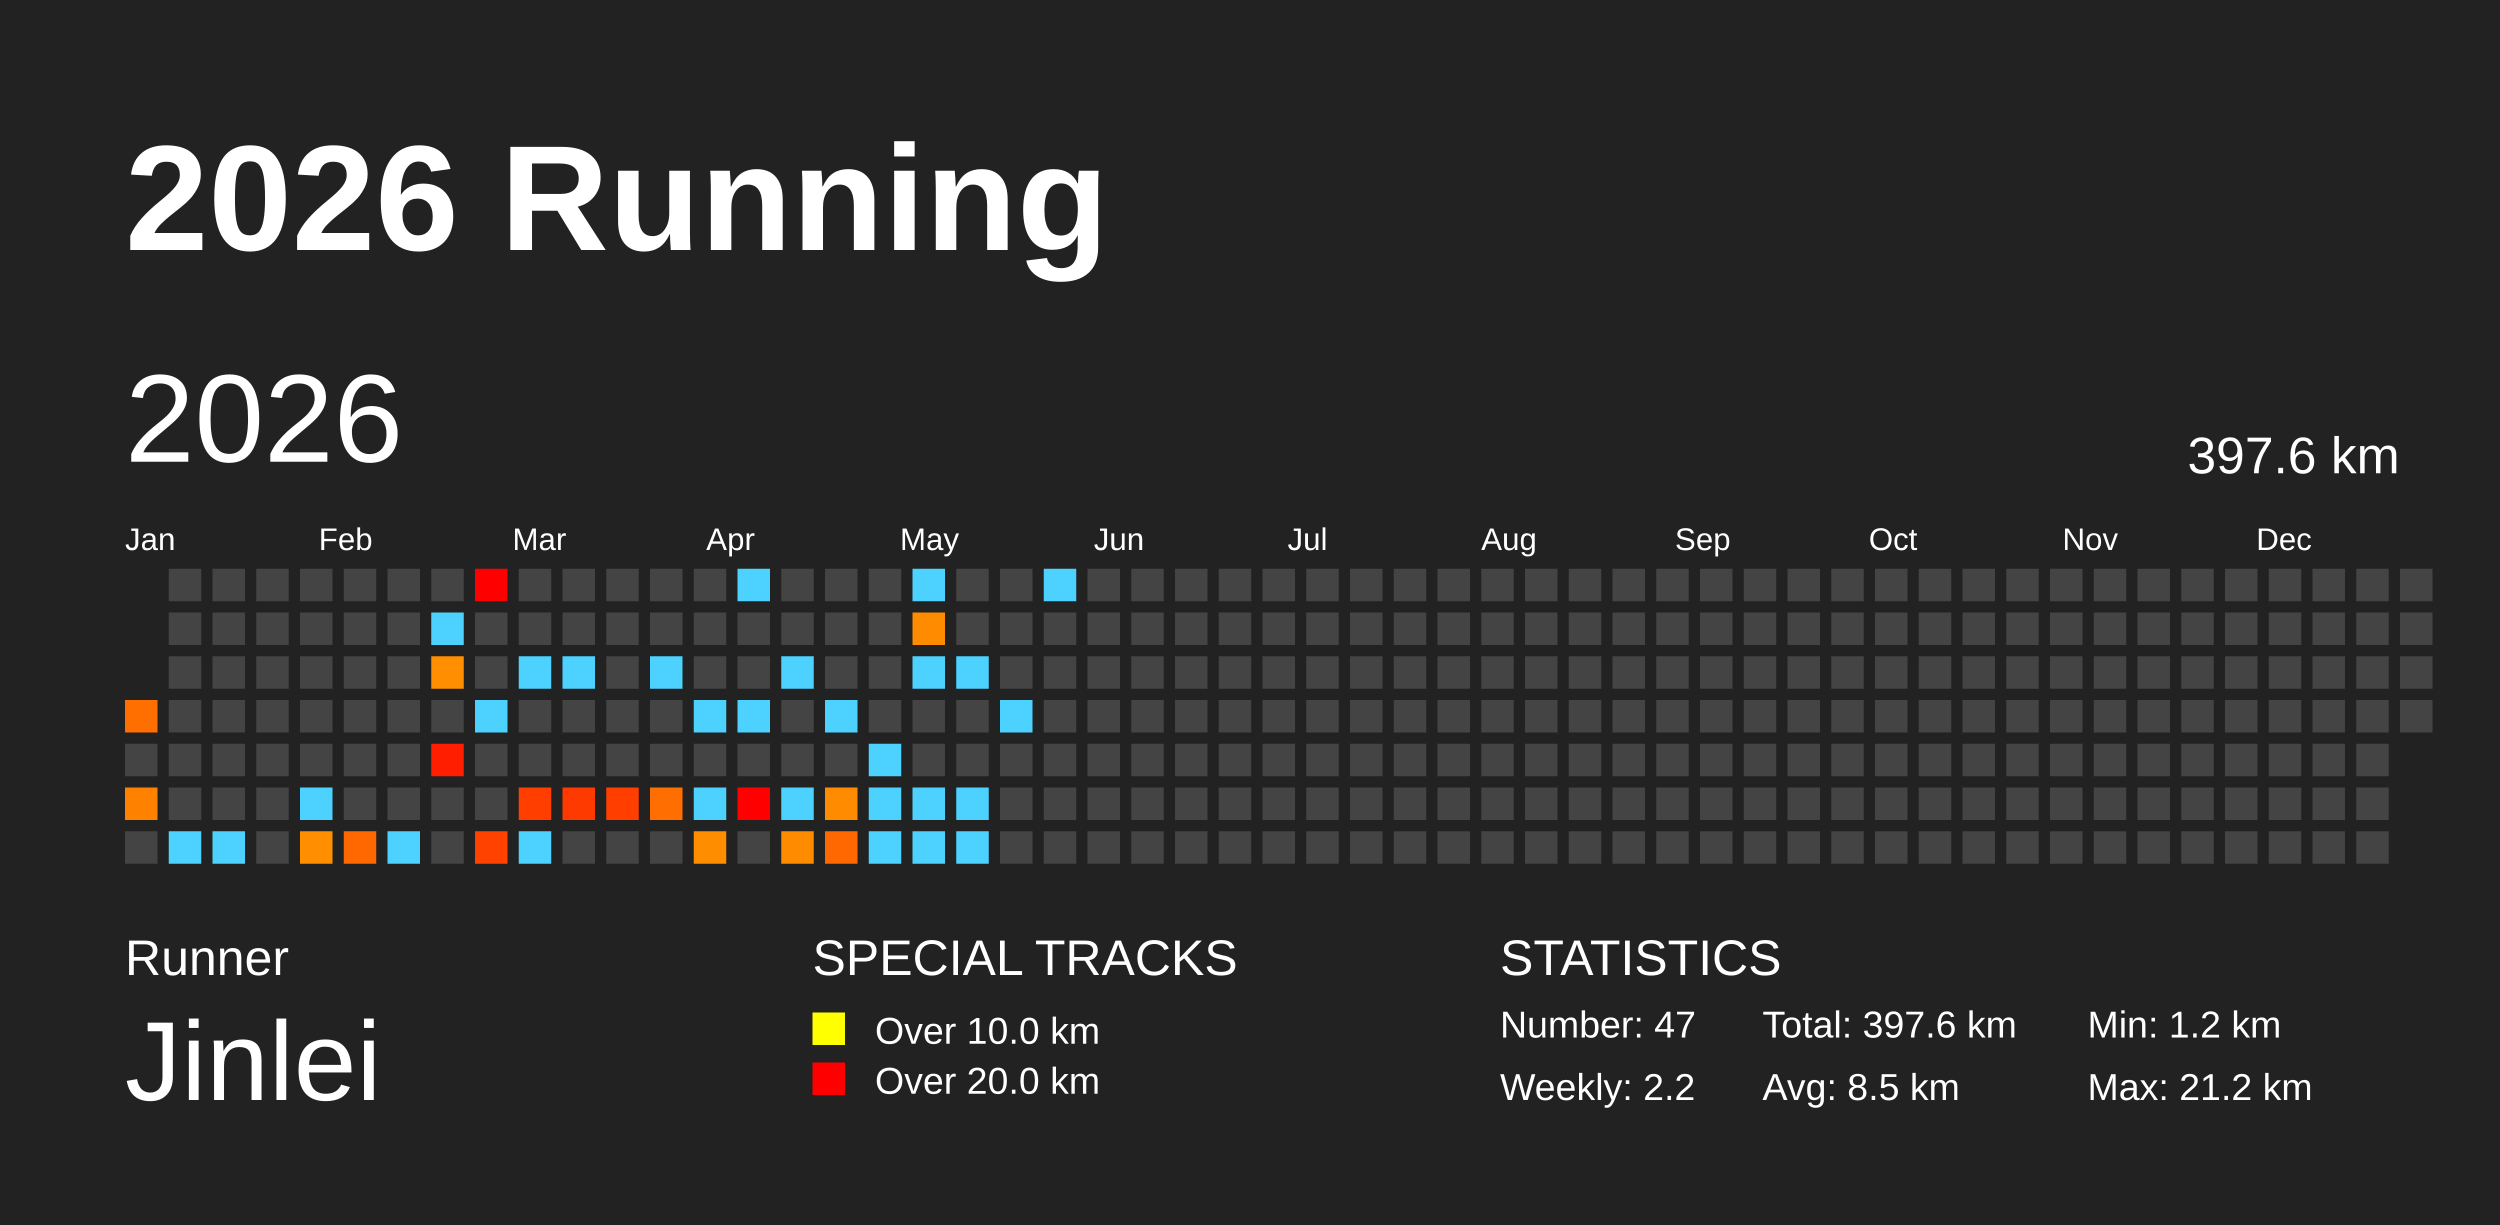
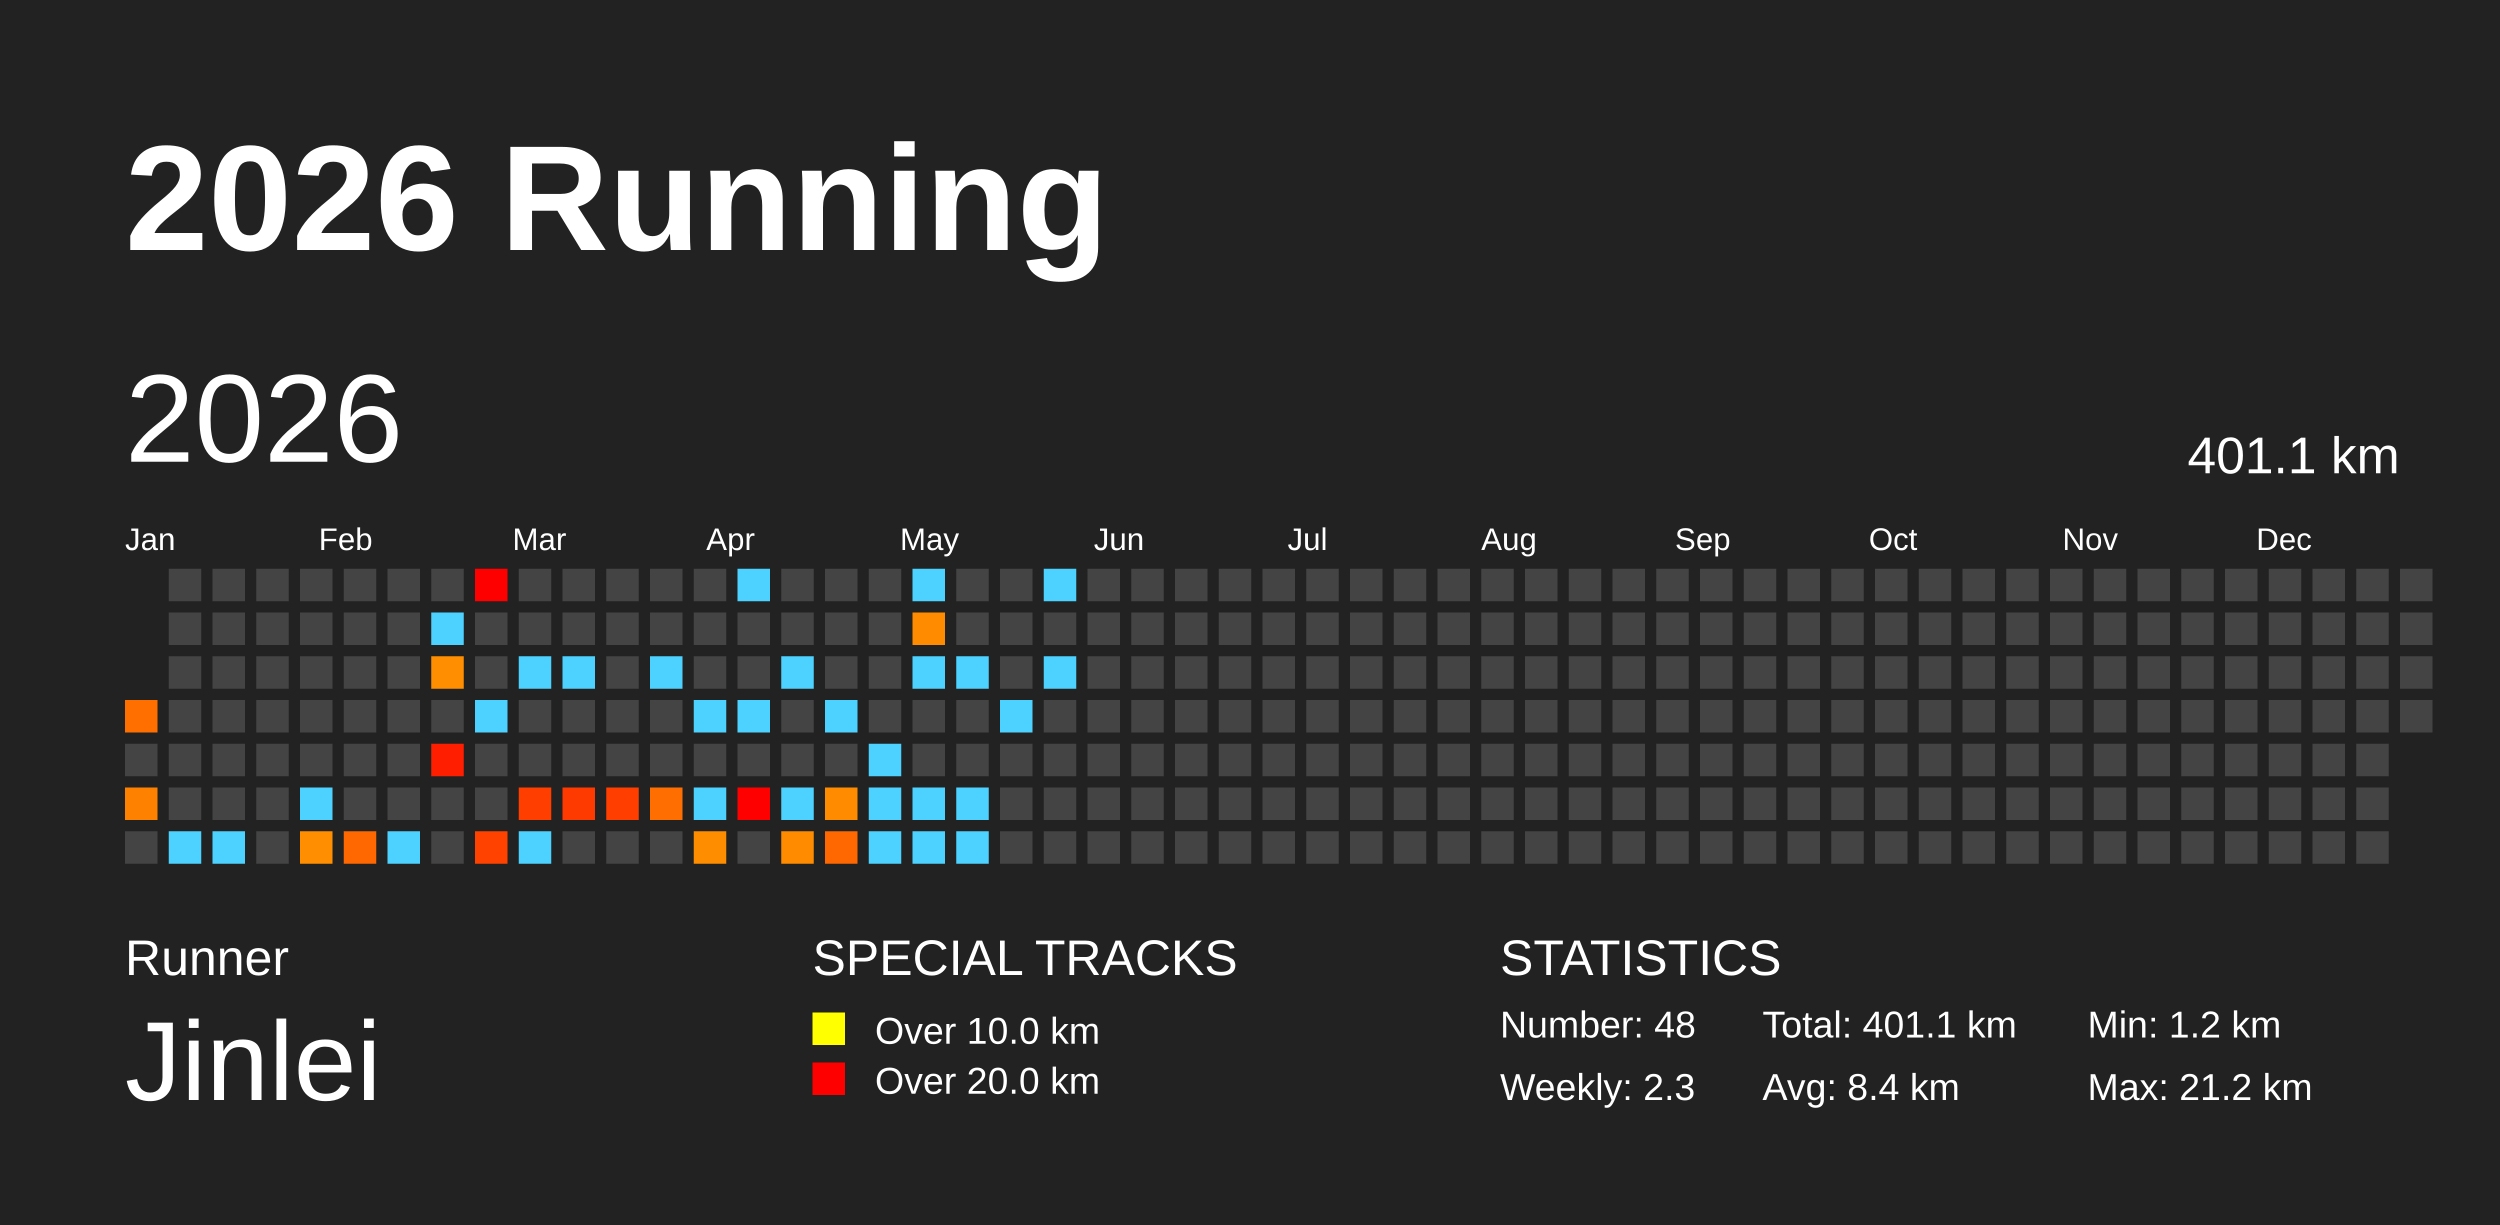
<svg xmlns="http://www.w3.org/2000/svg" baseProfile="full" height="98mm" version="1.1" viewBox="0,0,200,98" width="200mm">
  <defs />
  <rect fill="#222222" height="98" width="200" x="0" y="0" />
  <text fill="#FFFFFF" style="font-size:12px; font-family:Arial; font-weight:bold;" x="10" y="20">2026 Running</text>
  <text fill="#FFFFFF" style="font-size:4px; font-family:Arial" x="10" y="78">Runner</text>
  <text fill="#FFFFFF" style="font-size:9px; font-family:Arial" x="10" y="88">Jinlei</text>
  <text fill="#FFFFFF" style="font-size:4px; font-family:Arial" x="65" y="78">SPECIAL TRACKS</text>
  <rect fill="yellow" height="2.6" width="2.6" x="65" y="81" />
  <text fill="#FFFFFF" style="font-size:3px; font-family:Arial" x="70" y="83.5">Over 10.0 km</text>
  <rect fill="red" height="2.6" width="2.6" x="65" y="85" />
  <text fill="#FFFFFF" style="font-size:3px; font-family:Arial" x="70" y="87.5">Over 20.0 km</text>
  <text fill="#FFFFFF" style="font-size:4px; font-family:Arial" x="120" y="78">STATISTICS</text>
-   <text fill="#FFFFFF" style="font-size:3px; font-family:Arial" x="120" y="83">Number: 47</text>
-   <text fill="#FFFFFF" style="font-size:3px; font-family:Arial" x="120" y="88">Weekly: 2.2</text>
-   <text fill="#FFFFFF" style="font-size:3px; font-family:Arial" x="141" y="83">Total: 397.6 km</text>
-   <text fill="#FFFFFF" style="font-size:3px; font-family:Arial" x="141" y="88">Avg: 8.5 km</text>
+   <text fill="#FFFFFF" style="font-size:3px; font-family:Arial" x="120" y="83">Number: 48</text>
+   <text fill="#FFFFFF" style="font-size:3px; font-family:Arial" x="120" y="88">Weekly: 2.3</text>
+   <text fill="#FFFFFF" style="font-size:3px; font-family:Arial" x="141" y="83">Total: 401.1 km</text>
+   <text fill="#FFFFFF" style="font-size:3px; font-family:Arial" x="141" y="88">Avg: 8.4 km</text>
  <text fill="#FFFFFF" style="font-size:3px; font-family:Arial" x="167" y="83">Min: 1.2 km</text>
  <text fill="#FFFFFF" style="font-size:3px; font-family:Arial" x="167" y="88">Max: 21.2 km</text>
  <text dominant-baseline="hanging" fill="#FFFFFF" style="font-size:10.0px; font-family:Arial;" x="10" y="30">2026</text>
-   <text dominant-baseline="hanging" fill="#FFFFFF" style="font-size:4.125px; font-family:Arial;" x="175" y="35">397.6 km</text>
+   <text dominant-baseline="hanging" fill="#FFFFFF" style="font-size:4.125px; font-family:Arial;" x="175" y="35">401.1 km</text>
  <text fill="#FFFFFF" style="font-size:2.5px; font-family:Arial" x="10.0" y="44">Jan</text>
  <text fill="#FFFFFF" style="font-size:2.5px; font-family:Arial" x="25.5" y="44">Feb</text>
  <text fill="#FFFFFF" style="font-size:2.5px; font-family:Arial" x="41.0" y="44">Mar</text>
  <text fill="#FFFFFF" style="font-size:2.5px; font-family:Arial" x="56.5" y="44">Apr</text>
  <text fill="#FFFFFF" style="font-size:2.5px; font-family:Arial" x="72.0" y="44">May</text>
  <text fill="#FFFFFF" style="font-size:2.5px; font-family:Arial" x="87.5" y="44">Jun</text>
  <text fill="#FFFFFF" style="font-size:2.5px; font-family:Arial" x="103.0" y="44">Jul</text>
  <text fill="#FFFFFF" style="font-size:2.5px; font-family:Arial" x="118.5" y="44">Aug</text>
  <text fill="#FFFFFF" style="font-size:2.5px; font-family:Arial" x="134.0" y="44">Sep</text>
  <text fill="#FFFFFF" style="font-size:2.5px; font-family:Arial" x="149.5" y="44">Oct</text>
  <text fill="#FFFFFF" style="font-size:2.5px; font-family:Arial" x="165.0" y="44">Nov</text>
  <text fill="#FFFFFF" style="font-size:2.5px; font-family:Arial" x="180.5" y="44">Dec</text>
  <rect fill="#ff6f00" height="2.6" width="2.6" x="10.0" y="56.0" />
  <rect fill="#444444" height="2.6" width="2.6" x="10.0" y="59.5" />
  <rect fill="#ff8100" height="2.6" width="2.6" x="10.0" y="63.0" />
  <rect fill="#444444" height="2.6" width="2.6" x="10.0" y="66.5" />
  <rect fill="#444444" height="2.6" width="2.6" x="13.5" y="45.5" />
  <rect fill="#444444" height="2.6" width="2.6" x="13.5" y="49.0" />
  <rect fill="#444444" height="2.6" width="2.6" x="13.5" y="52.5" />
  <rect fill="#444444" height="2.6" width="2.6" x="13.5" y="56.0" />
  <rect fill="#444444" height="2.6" width="2.6" x="13.5" y="59.5" />
  <rect fill="#444444" height="2.6" width="2.6" x="13.5" y="63.0" />
  <rect fill="#4dd2ff" height="2.6" width="2.6" x="13.5" y="66.5" />
  <rect fill="#444444" height="2.6" width="2.6" x="17.0" y="45.5" />
  <rect fill="#444444" height="2.6" width="2.6" x="17.0" y="49.0" />
  <rect fill="#444444" height="2.6" width="2.6" x="17.0" y="52.5" />
  <rect fill="#444444" height="2.6" width="2.6" x="17.0" y="56.0" />
  <rect fill="#444444" height="2.6" width="2.6" x="17.0" y="59.5" />
  <rect fill="#444444" height="2.6" width="2.6" x="17.0" y="63.0" />
  <rect fill="#4dd2ff" height="2.6" width="2.6" x="17.0" y="66.5" />
  <rect fill="#444444" height="2.6" width="2.6" x="20.5" y="45.5" />
  <rect fill="#444444" height="2.6" width="2.6" x="20.5" y="49.0" />
  <rect fill="#444444" height="2.6" width="2.6" x="20.5" y="52.5" />
  <rect fill="#444444" height="2.6" width="2.6" x="20.5" y="56.0" />
  <rect fill="#444444" height="2.6" width="2.6" x="20.5" y="59.5" />
  <rect fill="#444444" height="2.6" width="2.6" x="20.5" y="63.0" />
  <rect fill="#444444" height="2.6" width="2.6" x="20.5" y="66.5" />
  <rect fill="#444444" height="2.6" width="2.6" x="24.0" y="45.5" />
  <rect fill="#444444" height="2.6" width="2.6" x="24.0" y="49.0" />
  <rect fill="#444444" height="2.6" width="2.6" x="24.0" y="52.5" />
  <rect fill="#444444" height="2.6" width="2.6" x="24.0" y="56.0" />
  <rect fill="#444444" height="2.6" width="2.6" x="24.0" y="59.5" />
  <rect fill="#4dd2ff" height="2.6" width="2.6" x="24.0" y="63.0" />
  <rect fill="#ff8f00" height="2.6" width="2.6" x="24.0" y="66.5" />
  <rect fill="#444444" height="2.6" width="2.6" x="27.5" y="45.5" />
  <rect fill="#444444" height="2.6" width="2.6" x="27.5" y="49.0" />
  <rect fill="#444444" height="2.6" width="2.6" x="27.5" y="52.5" />
  <rect fill="#444444" height="2.6" width="2.6" x="27.5" y="56.0" />
  <rect fill="#444444" height="2.6" width="2.6" x="27.5" y="59.5" />
  <rect fill="#444444" height="2.6" width="2.6" x="27.5" y="63.0" />
  <rect fill="#ff6700" height="2.6" width="2.6" x="27.5" y="66.5" />
  <rect fill="#444444" height="2.6" width="2.6" x="31.0" y="45.5" />
  <rect fill="#444444" height="2.6" width="2.6" x="31.0" y="49.0" />
  <rect fill="#444444" height="2.6" width="2.6" x="31.0" y="52.5" />
  <rect fill="#444444" height="2.6" width="2.6" x="31.0" y="56.0" />
  <rect fill="#444444" height="2.6" width="2.6" x="31.0" y="59.5" />
  <rect fill="#444444" height="2.6" width="2.6" x="31.0" y="63.0" />
  <rect fill="#4dd2ff" height="2.6" width="2.6" x="31.0" y="66.5" />
  <rect fill="#444444" height="2.6" width="2.6" x="34.5" y="45.5" />
  <rect fill="#4dd2ff" height="2.6" width="2.6" x="34.5" y="49.0" />
  <rect fill="#ff8f00" height="2.6" width="2.6" x="34.5" y="52.5" />
  <rect fill="#444444" height="2.6" width="2.6" x="34.5" y="56.0" />
  <rect fill="#ff1e00" height="2.6" width="2.6" x="34.5" y="59.5" />
  <rect fill="#444444" height="2.6" width="2.6" x="34.5" y="63.0" />
  <rect fill="#444444" height="2.6" width="2.6" x="34.5" y="66.5" />
  <rect fill="red" height="2.6" width="2.6" x="38.0" y="45.5" />
  <rect fill="#444444" height="2.6" width="2.6" x="38.0" y="49.0" />
  <rect fill="#444444" height="2.6" width="2.6" x="38.0" y="52.5" />
  <rect fill="#4dd2ff" height="2.6" width="2.6" x="38.0" y="56.0" />
  <rect fill="#444444" height="2.6" width="2.6" x="38.0" y="59.5" />
  <rect fill="#444444" height="2.6" width="2.6" x="38.0" y="63.0" />
  <rect fill="#ff4200" height="2.6" width="2.6" x="38.0" y="66.5" />
  <rect fill="#444444" height="2.6" width="2.6" x="41.5" y="45.5" />
  <rect fill="#444444" height="2.6" width="2.6" x="41.5" y="49.0" />
  <rect fill="#4dd2ff" height="2.6" width="2.6" x="41.5" y="52.5" />
  <rect fill="#444444" height="2.6" width="2.6" x="41.5" y="56.0" />
  <rect fill="#444444" height="2.6" width="2.6" x="41.5" y="59.5" />
  <rect fill="#ff3e00" height="2.6" width="2.6" x="41.5" y="63.0" />
  <rect fill="#4dd2ff" height="2.6" width="2.6" x="41.5" y="66.5" />
  <rect fill="#444444" height="2.6" width="2.6" x="45.0" y="45.5" />
  <rect fill="#444444" height="2.6" width="2.6" x="45.0" y="49.0" />
  <rect fill="#4dd2ff" height="2.6" width="2.6" x="45.0" y="52.5" />
  <rect fill="#444444" height="2.6" width="2.6" x="45.0" y="56.0" />
  <rect fill="#444444" height="2.6" width="2.6" x="45.0" y="59.5" />
  <rect fill="#ff3a00" height="2.6" width="2.6" x="45.0" y="63.0" />
  <rect fill="#444444" height="2.6" width="2.6" x="45.0" y="66.5" />
  <rect fill="#444444" height="2.6" width="2.6" x="48.5" y="45.5" />
  <rect fill="#444444" height="2.6" width="2.6" x="48.5" y="49.0" />
  <rect fill="#444444" height="2.6" width="2.6" x="48.5" y="52.5" />
  <rect fill="#444444" height="2.6" width="2.6" x="48.5" y="56.0" />
  <rect fill="#444444" height="2.6" width="2.6" x="48.5" y="59.5" />
  <rect fill="#ff3e00" height="2.6" width="2.6" x="48.5" y="63.0" />
  <rect fill="#444444" height="2.6" width="2.6" x="48.5" y="66.5" />
  <rect fill="#444444" height="2.6" width="2.6" x="52.0" y="45.5" />
  <rect fill="#444444" height="2.6" width="2.6" x="52.0" y="49.0" />
  <rect fill="#4dd2ff" height="2.6" width="2.6" x="52.0" y="52.5" />
  <rect fill="#444444" height="2.6" width="2.6" x="52.0" y="56.0" />
  <rect fill="#444444" height="2.6" width="2.6" x="52.0" y="59.5" />
  <rect fill="#ff6e00" height="2.6" width="2.6" x="52.0" y="63.0" />
  <rect fill="#444444" height="2.6" width="2.6" x="52.0" y="66.5" />
  <rect fill="#444444" height="2.6" width="2.6" x="55.5" y="45.5" />
  <rect fill="#444444" height="2.6" width="2.6" x="55.5" y="49.0" />
  <rect fill="#444444" height="2.6" width="2.6" x="55.5" y="52.5" />
  <rect fill="#4dd2ff" height="2.6" width="2.6" x="55.5" y="56.0" />
  <rect fill="#444444" height="2.6" width="2.6" x="55.5" y="59.5" />
  <rect fill="#4dd2ff" height="2.6" width="2.6" x="55.5" y="63.0" />
  <rect fill="#ff8d00" height="2.6" width="2.6" x="55.5" y="66.5" />
  <rect fill="#4dd2ff" height="2.6" width="2.6" x="59.0" y="45.5" />
  <rect fill="#444444" height="2.6" width="2.6" x="59.0" y="49.0" />
  <rect fill="#444444" height="2.6" width="2.6" x="59.0" y="52.5" />
  <rect fill="#4dd2ff" height="2.6" width="2.6" x="59.0" y="56.0" />
  <rect fill="#444444" height="2.6" width="2.6" x="59.0" y="59.5" />
  <rect fill="red" height="2.6" width="2.6" x="59.0" y="63.0" />
  <rect fill="#444444" height="2.6" width="2.6" x="59.0" y="66.5" />
  <rect fill="#444444" height="2.6" width="2.6" x="62.5" y="45.5" />
  <rect fill="#444444" height="2.6" width="2.6" x="62.5" y="49.0" />
  <rect fill="#4dd2ff" height="2.6" width="2.6" x="62.5" y="52.5" />
  <rect fill="#444444" height="2.6" width="2.6" x="62.5" y="56.0" />
  <rect fill="#444444" height="2.6" width="2.6" x="62.5" y="59.5" />
  <rect fill="#4dd2ff" height="2.6" width="2.6" x="62.5" y="63.0" />
  <rect fill="#ff8c00" height="2.6" width="2.6" x="62.5" y="66.5" />
  <rect fill="#444444" height="2.6" width="2.6" x="66.0" y="45.5" />
  <rect fill="#444444" height="2.6" width="2.6" x="66.0" y="49.0" />
  <rect fill="#444444" height="2.6" width="2.6" x="66.0" y="52.5" />
  <rect fill="#4dd2ff" height="2.6" width="2.6" x="66.0" y="56.0" />
  <rect fill="#444444" height="2.6" width="2.6" x="66.0" y="59.5" />
  <rect fill="#ff8c00" height="2.6" width="2.6" x="66.0" y="63.0" />
  <rect fill="#ff6700" height="2.6" width="2.6" x="66.0" y="66.5" />
  <rect fill="#444444" height="2.6" width="2.6" x="69.5" y="45.5" />
  <rect fill="#444444" height="2.6" width="2.6" x="69.5" y="49.0" />
  <rect fill="#444444" height="2.6" width="2.6" x="69.5" y="52.5" />
  <rect fill="#444444" height="2.6" width="2.6" x="69.5" y="56.0" />
  <rect fill="#4dd2ff" height="2.6" width="2.6" x="69.5" y="59.5" />
  <rect fill="#4dd2ff" height="2.6" width="2.6" x="69.5" y="63.0" />
  <rect fill="#4dd2ff" height="2.6" width="2.6" x="69.5" y="66.5" />
  <rect fill="#4dd2ff" height="2.6" width="2.6" x="73.0" y="45.5" />
  <rect fill="#ff8c00" height="2.6" width="2.6" x="73.0" y="49.0" />
  <rect fill="#4dd2ff" height="2.6" width="2.6" x="73.0" y="52.5" />
  <rect fill="#444444" height="2.6" width="2.6" x="73.0" y="56.0" />
  <rect fill="#444444" height="2.6" width="2.6" x="73.0" y="59.5" />
  <rect fill="#4dd2ff" height="2.6" width="2.6" x="73.0" y="63.0" />
  <rect fill="#4dd2ff" height="2.6" width="2.6" x="73.0" y="66.5" />
  <rect fill="#444444" height="2.6" width="2.6" x="76.5" y="45.5" />
  <rect fill="#444444" height="2.6" width="2.6" x="76.5" y="49.0" />
  <rect fill="#4dd2ff" height="2.6" width="2.6" x="76.5" y="52.5" />
  <rect fill="#444444" height="2.6" width="2.6" x="76.5" y="56.0" />
  <rect fill="#444444" height="2.6" width="2.6" x="76.5" y="59.5" />
  <rect fill="#4dd2ff" height="2.6" width="2.6" x="76.5" y="63.0" />
  <rect fill="#4dd2ff" height="2.6" width="2.6" x="76.5" y="66.5" />
  <rect fill="#444444" height="2.6" width="2.6" x="80.0" y="45.5" />
  <rect fill="#444444" height="2.6" width="2.6" x="80.0" y="49.0" />
  <rect fill="#444444" height="2.6" width="2.6" x="80.0" y="52.5" />
  <rect fill="#4dd2ff" height="2.6" width="2.6" x="80.0" y="56.0" />
  <rect fill="#444444" height="2.6" width="2.6" x="80.0" y="59.5" />
  <rect fill="#444444" height="2.6" width="2.6" x="80.0" y="63.0" />
  <rect fill="#444444" height="2.6" width="2.6" x="80.0" y="66.5" />
  <rect fill="#4dd2ff" height="2.6" width="2.6" x="83.5" y="45.5" />
  <rect fill="#444444" height="2.6" width="2.6" x="83.5" y="49.0" />
-   <rect fill="#444444" height="2.6" width="2.6" x="83.5" y="52.5" />
+   <rect fill="#4dd2ff" height="2.6" width="2.6" x="83.5" y="52.5" />
  <rect fill="#444444" height="2.6" width="2.6" x="83.5" y="56.0" />
  <rect fill="#444444" height="2.6" width="2.6" x="83.5" y="59.5" />
  <rect fill="#444444" height="2.6" width="2.6" x="83.5" y="63.0" />
  <rect fill="#444444" height="2.6" width="2.6" x="83.5" y="66.5" />
  <rect fill="#444444" height="2.6" width="2.6" x="87.0" y="45.5" />
  <rect fill="#444444" height="2.6" width="2.6" x="87.0" y="49.0" />
  <rect fill="#444444" height="2.6" width="2.6" x="87.0" y="52.5" />
  <rect fill="#444444" height="2.6" width="2.6" x="87.0" y="56.0" />
  <rect fill="#444444" height="2.6" width="2.6" x="87.0" y="59.5" />
  <rect fill="#444444" height="2.6" width="2.6" x="87.0" y="63.0" />
  <rect fill="#444444" height="2.6" width="2.6" x="87.0" y="66.5" />
  <rect fill="#444444" height="2.6" width="2.6" x="90.5" y="45.5" />
  <rect fill="#444444" height="2.6" width="2.6" x="90.5" y="49.0" />
  <rect fill="#444444" height="2.6" width="2.6" x="90.5" y="52.5" />
  <rect fill="#444444" height="2.6" width="2.6" x="90.5" y="56.0" />
  <rect fill="#444444" height="2.6" width="2.6" x="90.5" y="59.5" />
  <rect fill="#444444" height="2.6" width="2.6" x="90.5" y="63.0" />
  <rect fill="#444444" height="2.6" width="2.6" x="90.5" y="66.5" />
  <rect fill="#444444" height="2.6" width="2.6" x="94.0" y="45.5" />
  <rect fill="#444444" height="2.6" width="2.6" x="94.0" y="49.0" />
  <rect fill="#444444" height="2.6" width="2.6" x="94.0" y="52.5" />
  <rect fill="#444444" height="2.6" width="2.6" x="94.0" y="56.0" />
  <rect fill="#444444" height="2.6" width="2.6" x="94.0" y="59.5" />
  <rect fill="#444444" height="2.6" width="2.6" x="94.0" y="63.0" />
  <rect fill="#444444" height="2.6" width="2.6" x="94.0" y="66.5" />
  <rect fill="#444444" height="2.6" width="2.6" x="97.5" y="45.5" />
  <rect fill="#444444" height="2.6" width="2.6" x="97.5" y="49.0" />
  <rect fill="#444444" height="2.6" width="2.6" x="97.5" y="52.5" />
  <rect fill="#444444" height="2.6" width="2.6" x="97.5" y="56.0" />
  <rect fill="#444444" height="2.6" width="2.6" x="97.5" y="59.5" />
  <rect fill="#444444" height="2.6" width="2.6" x="97.5" y="63.0" />
  <rect fill="#444444" height="2.6" width="2.6" x="97.5" y="66.5" />
  <rect fill="#444444" height="2.6" width="2.6" x="101.0" y="45.5" />
  <rect fill="#444444" height="2.6" width="2.6" x="101.0" y="49.0" />
  <rect fill="#444444" height="2.6" width="2.6" x="101.0" y="52.5" />
  <rect fill="#444444" height="2.6" width="2.6" x="101.0" y="56.0" />
  <rect fill="#444444" height="2.6" width="2.6" x="101.0" y="59.5" />
  <rect fill="#444444" height="2.6" width="2.6" x="101.0" y="63.0" />
  <rect fill="#444444" height="2.6" width="2.6" x="101.0" y="66.5" />
  <rect fill="#444444" height="2.6" width="2.6" x="104.5" y="45.5" />
  <rect fill="#444444" height="2.6" width="2.6" x="104.5" y="49.0" />
  <rect fill="#444444" height="2.6" width="2.6" x="104.5" y="52.5" />
  <rect fill="#444444" height="2.6" width="2.6" x="104.5" y="56.0" />
  <rect fill="#444444" height="2.6" width="2.6" x="104.5" y="59.5" />
  <rect fill="#444444" height="2.6" width="2.6" x="104.5" y="63.0" />
  <rect fill="#444444" height="2.6" width="2.6" x="104.5" y="66.5" />
  <rect fill="#444444" height="2.6" width="2.6" x="108.0" y="45.5" />
  <rect fill="#444444" height="2.6" width="2.6" x="108.0" y="49.0" />
  <rect fill="#444444" height="2.6" width="2.6" x="108.0" y="52.5" />
  <rect fill="#444444" height="2.6" width="2.6" x="108.0" y="56.0" />
  <rect fill="#444444" height="2.6" width="2.6" x="108.0" y="59.5" />
  <rect fill="#444444" height="2.6" width="2.6" x="108.0" y="63.0" />
  <rect fill="#444444" height="2.6" width="2.6" x="108.0" y="66.5" />
  <rect fill="#444444" height="2.6" width="2.6" x="111.5" y="45.5" />
  <rect fill="#444444" height="2.6" width="2.6" x="111.5" y="49.0" />
  <rect fill="#444444" height="2.6" width="2.6" x="111.5" y="52.5" />
  <rect fill="#444444" height="2.6" width="2.6" x="111.5" y="56.0" />
  <rect fill="#444444" height="2.6" width="2.6" x="111.5" y="59.5" />
  <rect fill="#444444" height="2.6" width="2.6" x="111.5" y="63.0" />
  <rect fill="#444444" height="2.6" width="2.6" x="111.5" y="66.5" />
  <rect fill="#444444" height="2.6" width="2.6" x="115.0" y="45.5" />
  <rect fill="#444444" height="2.6" width="2.6" x="115.0" y="49.0" />
  <rect fill="#444444" height="2.6" width="2.6" x="115.0" y="52.5" />
  <rect fill="#444444" height="2.6" width="2.6" x="115.0" y="56.0" />
  <rect fill="#444444" height="2.6" width="2.6" x="115.0" y="59.5" />
  <rect fill="#444444" height="2.6" width="2.6" x="115.0" y="63.0" />
  <rect fill="#444444" height="2.6" width="2.6" x="115.0" y="66.5" />
  <rect fill="#444444" height="2.6" width="2.6" x="118.5" y="45.5" />
  <rect fill="#444444" height="2.6" width="2.6" x="118.5" y="49.0" />
  <rect fill="#444444" height="2.6" width="2.6" x="118.5" y="52.5" />
  <rect fill="#444444" height="2.6" width="2.6" x="118.5" y="56.0" />
  <rect fill="#444444" height="2.6" width="2.6" x="118.5" y="59.5" />
  <rect fill="#444444" height="2.6" width="2.6" x="118.5" y="63.0" />
  <rect fill="#444444" height="2.6" width="2.6" x="118.5" y="66.5" />
  <rect fill="#444444" height="2.6" width="2.6" x="122.0" y="45.5" />
  <rect fill="#444444" height="2.6" width="2.6" x="122.0" y="49.0" />
  <rect fill="#444444" height="2.6" width="2.6" x="122.0" y="52.5" />
  <rect fill="#444444" height="2.6" width="2.6" x="122.0" y="56.0" />
  <rect fill="#444444" height="2.6" width="2.6" x="122.0" y="59.5" />
  <rect fill="#444444" height="2.6" width="2.6" x="122.0" y="63.0" />
  <rect fill="#444444" height="2.6" width="2.6" x="122.0" y="66.5" />
  <rect fill="#444444" height="2.6" width="2.6" x="125.5" y="45.5" />
  <rect fill="#444444" height="2.6" width="2.6" x="125.5" y="49.0" />
  <rect fill="#444444" height="2.6" width="2.6" x="125.5" y="52.5" />
  <rect fill="#444444" height="2.6" width="2.6" x="125.5" y="56.0" />
  <rect fill="#444444" height="2.6" width="2.6" x="125.5" y="59.5" />
  <rect fill="#444444" height="2.6" width="2.6" x="125.5" y="63.0" />
  <rect fill="#444444" height="2.6" width="2.6" x="125.5" y="66.5" />
  <rect fill="#444444" height="2.6" width="2.6" x="129.0" y="45.5" />
  <rect fill="#444444" height="2.6" width="2.6" x="129.0" y="49.0" />
  <rect fill="#444444" height="2.6" width="2.6" x="129.0" y="52.5" />
  <rect fill="#444444" height="2.6" width="2.6" x="129.0" y="56.0" />
  <rect fill="#444444" height="2.6" width="2.6" x="129.0" y="59.5" />
  <rect fill="#444444" height="2.6" width="2.6" x="129.0" y="63.0" />
  <rect fill="#444444" height="2.6" width="2.6" x="129.0" y="66.5" />
  <rect fill="#444444" height="2.6" width="2.6" x="132.5" y="45.5" />
  <rect fill="#444444" height="2.6" width="2.6" x="132.5" y="49.0" />
  <rect fill="#444444" height="2.6" width="2.6" x="132.5" y="52.5" />
  <rect fill="#444444" height="2.6" width="2.6" x="132.5" y="56.0" />
  <rect fill="#444444" height="2.6" width="2.6" x="132.5" y="59.5" />
  <rect fill="#444444" height="2.6" width="2.6" x="132.5" y="63.0" />
  <rect fill="#444444" height="2.6" width="2.6" x="132.5" y="66.5" />
  <rect fill="#444444" height="2.6" width="2.6" x="136.0" y="45.5" />
  <rect fill="#444444" height="2.6" width="2.6" x="136.0" y="49.0" />
  <rect fill="#444444" height="2.6" width="2.6" x="136.0" y="52.5" />
  <rect fill="#444444" height="2.6" width="2.6" x="136.0" y="56.0" />
  <rect fill="#444444" height="2.6" width="2.6" x="136.0" y="59.5" />
  <rect fill="#444444" height="2.6" width="2.6" x="136.0" y="63.0" />
  <rect fill="#444444" height="2.6" width="2.6" x="136.0" y="66.5" />
  <rect fill="#444444" height="2.6" width="2.6" x="139.5" y="45.5" />
  <rect fill="#444444" height="2.6" width="2.6" x="139.5" y="49.0" />
  <rect fill="#444444" height="2.6" width="2.6" x="139.5" y="52.5" />
  <rect fill="#444444" height="2.6" width="2.6" x="139.5" y="56.0" />
  <rect fill="#444444" height="2.6" width="2.6" x="139.5" y="59.5" />
  <rect fill="#444444" height="2.6" width="2.6" x="139.5" y="63.0" />
  <rect fill="#444444" height="2.6" width="2.6" x="139.5" y="66.5" />
  <rect fill="#444444" height="2.6" width="2.6" x="143.0" y="45.5" />
  <rect fill="#444444" height="2.6" width="2.6" x="143.0" y="49.0" />
  <rect fill="#444444" height="2.6" width="2.6" x="143.0" y="52.5" />
  <rect fill="#444444" height="2.6" width="2.6" x="143.0" y="56.0" />
  <rect fill="#444444" height="2.6" width="2.6" x="143.0" y="59.5" />
  <rect fill="#444444" height="2.6" width="2.6" x="143.0" y="63.0" />
  <rect fill="#444444" height="2.6" width="2.6" x="143.0" y="66.5" />
  <rect fill="#444444" height="2.6" width="2.6" x="146.5" y="45.5" />
  <rect fill="#444444" height="2.6" width="2.6" x="146.5" y="49.0" />
  <rect fill="#444444" height="2.6" width="2.6" x="146.5" y="52.5" />
  <rect fill="#444444" height="2.6" width="2.6" x="146.5" y="56.0" />
  <rect fill="#444444" height="2.6" width="2.6" x="146.5" y="59.5" />
  <rect fill="#444444" height="2.6" width="2.6" x="146.5" y="63.0" />
  <rect fill="#444444" height="2.6" width="2.6" x="146.5" y="66.5" />
  <rect fill="#444444" height="2.6" width="2.6" x="150.0" y="45.5" />
  <rect fill="#444444" height="2.6" width="2.6" x="150.0" y="49.0" />
  <rect fill="#444444" height="2.6" width="2.6" x="150.0" y="52.5" />
  <rect fill="#444444" height="2.6" width="2.6" x="150.0" y="56.0" />
  <rect fill="#444444" height="2.6" width="2.6" x="150.0" y="59.5" />
  <rect fill="#444444" height="2.6" width="2.6" x="150.0" y="63.0" />
  <rect fill="#444444" height="2.6" width="2.6" x="150.0" y="66.5" />
  <rect fill="#444444" height="2.6" width="2.6" x="153.5" y="45.5" />
  <rect fill="#444444" height="2.6" width="2.6" x="153.5" y="49.0" />
  <rect fill="#444444" height="2.6" width="2.6" x="153.5" y="52.5" />
  <rect fill="#444444" height="2.6" width="2.6" x="153.5" y="56.0" />
  <rect fill="#444444" height="2.6" width="2.6" x="153.5" y="59.5" />
  <rect fill="#444444" height="2.6" width="2.6" x="153.5" y="63.0" />
  <rect fill="#444444" height="2.6" width="2.6" x="153.5" y="66.5" />
  <rect fill="#444444" height="2.6" width="2.6" x="157.0" y="45.5" />
  <rect fill="#444444" height="2.6" width="2.6" x="157.0" y="49.0" />
  <rect fill="#444444" height="2.6" width="2.6" x="157.0" y="52.5" />
  <rect fill="#444444" height="2.6" width="2.6" x="157.0" y="56.0" />
  <rect fill="#444444" height="2.6" width="2.6" x="157.0" y="59.5" />
  <rect fill="#444444" height="2.6" width="2.6" x="157.0" y="63.0" />
  <rect fill="#444444" height="2.6" width="2.6" x="157.0" y="66.5" />
  <rect fill="#444444" height="2.6" width="2.6" x="160.5" y="45.5" />
  <rect fill="#444444" height="2.6" width="2.6" x="160.5" y="49.0" />
  <rect fill="#444444" height="2.6" width="2.6" x="160.5" y="52.5" />
  <rect fill="#444444" height="2.6" width="2.6" x="160.5" y="56.0" />
  <rect fill="#444444" height="2.6" width="2.6" x="160.5" y="59.5" />
  <rect fill="#444444" height="2.6" width="2.6" x="160.5" y="63.0" />
  <rect fill="#444444" height="2.6" width="2.6" x="160.5" y="66.5" />
  <rect fill="#444444" height="2.6" width="2.6" x="164.0" y="45.5" />
  <rect fill="#444444" height="2.6" width="2.6" x="164.0" y="49.0" />
  <rect fill="#444444" height="2.6" width="2.6" x="164.0" y="52.5" />
  <rect fill="#444444" height="2.6" width="2.6" x="164.0" y="56.0" />
  <rect fill="#444444" height="2.6" width="2.6" x="164.0" y="59.5" />
  <rect fill="#444444" height="2.6" width="2.6" x="164.0" y="63.0" />
  <rect fill="#444444" height="2.6" width="2.6" x="164.0" y="66.5" />
  <rect fill="#444444" height="2.6" width="2.6" x="167.5" y="45.5" />
  <rect fill="#444444" height="2.6" width="2.6" x="167.5" y="49.0" />
  <rect fill="#444444" height="2.6" width="2.6" x="167.5" y="52.5" />
  <rect fill="#444444" height="2.6" width="2.6" x="167.5" y="56.0" />
  <rect fill="#444444" height="2.6" width="2.6" x="167.5" y="59.5" />
  <rect fill="#444444" height="2.6" width="2.6" x="167.5" y="63.0" />
  <rect fill="#444444" height="2.6" width="2.6" x="167.5" y="66.5" />
  <rect fill="#444444" height="2.6" width="2.6" x="171.0" y="45.5" />
  <rect fill="#444444" height="2.6" width="2.6" x="171.0" y="49.0" />
  <rect fill="#444444" height="2.6" width="2.6" x="171.0" y="52.5" />
  <rect fill="#444444" height="2.6" width="2.6" x="171.0" y="56.0" />
  <rect fill="#444444" height="2.6" width="2.6" x="171.0" y="59.5" />
  <rect fill="#444444" height="2.6" width="2.6" x="171.0" y="63.0" />
  <rect fill="#444444" height="2.6" width="2.6" x="171.0" y="66.5" />
  <rect fill="#444444" height="2.6" width="2.6" x="174.5" y="45.5" />
  <rect fill="#444444" height="2.6" width="2.6" x="174.5" y="49.0" />
  <rect fill="#444444" height="2.6" width="2.6" x="174.5" y="52.5" />
  <rect fill="#444444" height="2.6" width="2.6" x="174.5" y="56.0" />
  <rect fill="#444444" height="2.6" width="2.6" x="174.5" y="59.5" />
  <rect fill="#444444" height="2.6" width="2.6" x="174.5" y="63.0" />
  <rect fill="#444444" height="2.6" width="2.6" x="174.5" y="66.5" />
  <rect fill="#444444" height="2.6" width="2.6" x="178.0" y="45.5" />
  <rect fill="#444444" height="2.6" width="2.6" x="178.0" y="49.0" />
  <rect fill="#444444" height="2.6" width="2.6" x="178.0" y="52.5" />
  <rect fill="#444444" height="2.6" width="2.6" x="178.0" y="56.0" />
  <rect fill="#444444" height="2.6" width="2.6" x="178.0" y="59.5" />
  <rect fill="#444444" height="2.6" width="2.6" x="178.0" y="63.0" />
  <rect fill="#444444" height="2.6" width="2.6" x="178.0" y="66.5" />
  <rect fill="#444444" height="2.6" width="2.6" x="181.5" y="45.5" />
  <rect fill="#444444" height="2.6" width="2.6" x="181.5" y="49.0" />
  <rect fill="#444444" height="2.6" width="2.6" x="181.5" y="52.5" />
  <rect fill="#444444" height="2.6" width="2.6" x="181.5" y="56.0" />
  <rect fill="#444444" height="2.6" width="2.6" x="181.5" y="59.5" />
  <rect fill="#444444" height="2.6" width="2.6" x="181.5" y="63.0" />
  <rect fill="#444444" height="2.6" width="2.6" x="181.5" y="66.5" />
  <rect fill="#444444" height="2.6" width="2.6" x="185.0" y="45.5" />
  <rect fill="#444444" height="2.6" width="2.6" x="185.0" y="49.0" />
  <rect fill="#444444" height="2.6" width="2.6" x="185.0" y="52.5" />
  <rect fill="#444444" height="2.6" width="2.6" x="185.0" y="56.0" />
  <rect fill="#444444" height="2.6" width="2.6" x="185.0" y="59.5" />
  <rect fill="#444444" height="2.6" width="2.6" x="185.0" y="63.0" />
  <rect fill="#444444" height="2.6" width="2.6" x="185.0" y="66.5" />
  <rect fill="#444444" height="2.6" width="2.6" x="188.5" y="45.5" />
  <rect fill="#444444" height="2.6" width="2.6" x="188.5" y="49.0" />
  <rect fill="#444444" height="2.6" width="2.6" x="188.5" y="52.5" />
  <rect fill="#444444" height="2.6" width="2.6" x="188.5" y="56.0" />
  <rect fill="#444444" height="2.6" width="2.6" x="188.5" y="59.5" />
  <rect fill="#444444" height="2.6" width="2.6" x="188.5" y="63.0" />
  <rect fill="#444444" height="2.6" width="2.6" x="188.5" y="66.5" />
  <rect fill="#444444" height="2.6" width="2.6" x="192.0" y="45.5" />
  <rect fill="#444444" height="2.6" width="2.6" x="192.0" y="49.0" />
  <rect fill="#444444" height="2.6" width="2.6" x="192.0" y="52.5" />
  <rect fill="#444444" height="2.6" width="2.6" x="192.0" y="56.0" />
</svg>
